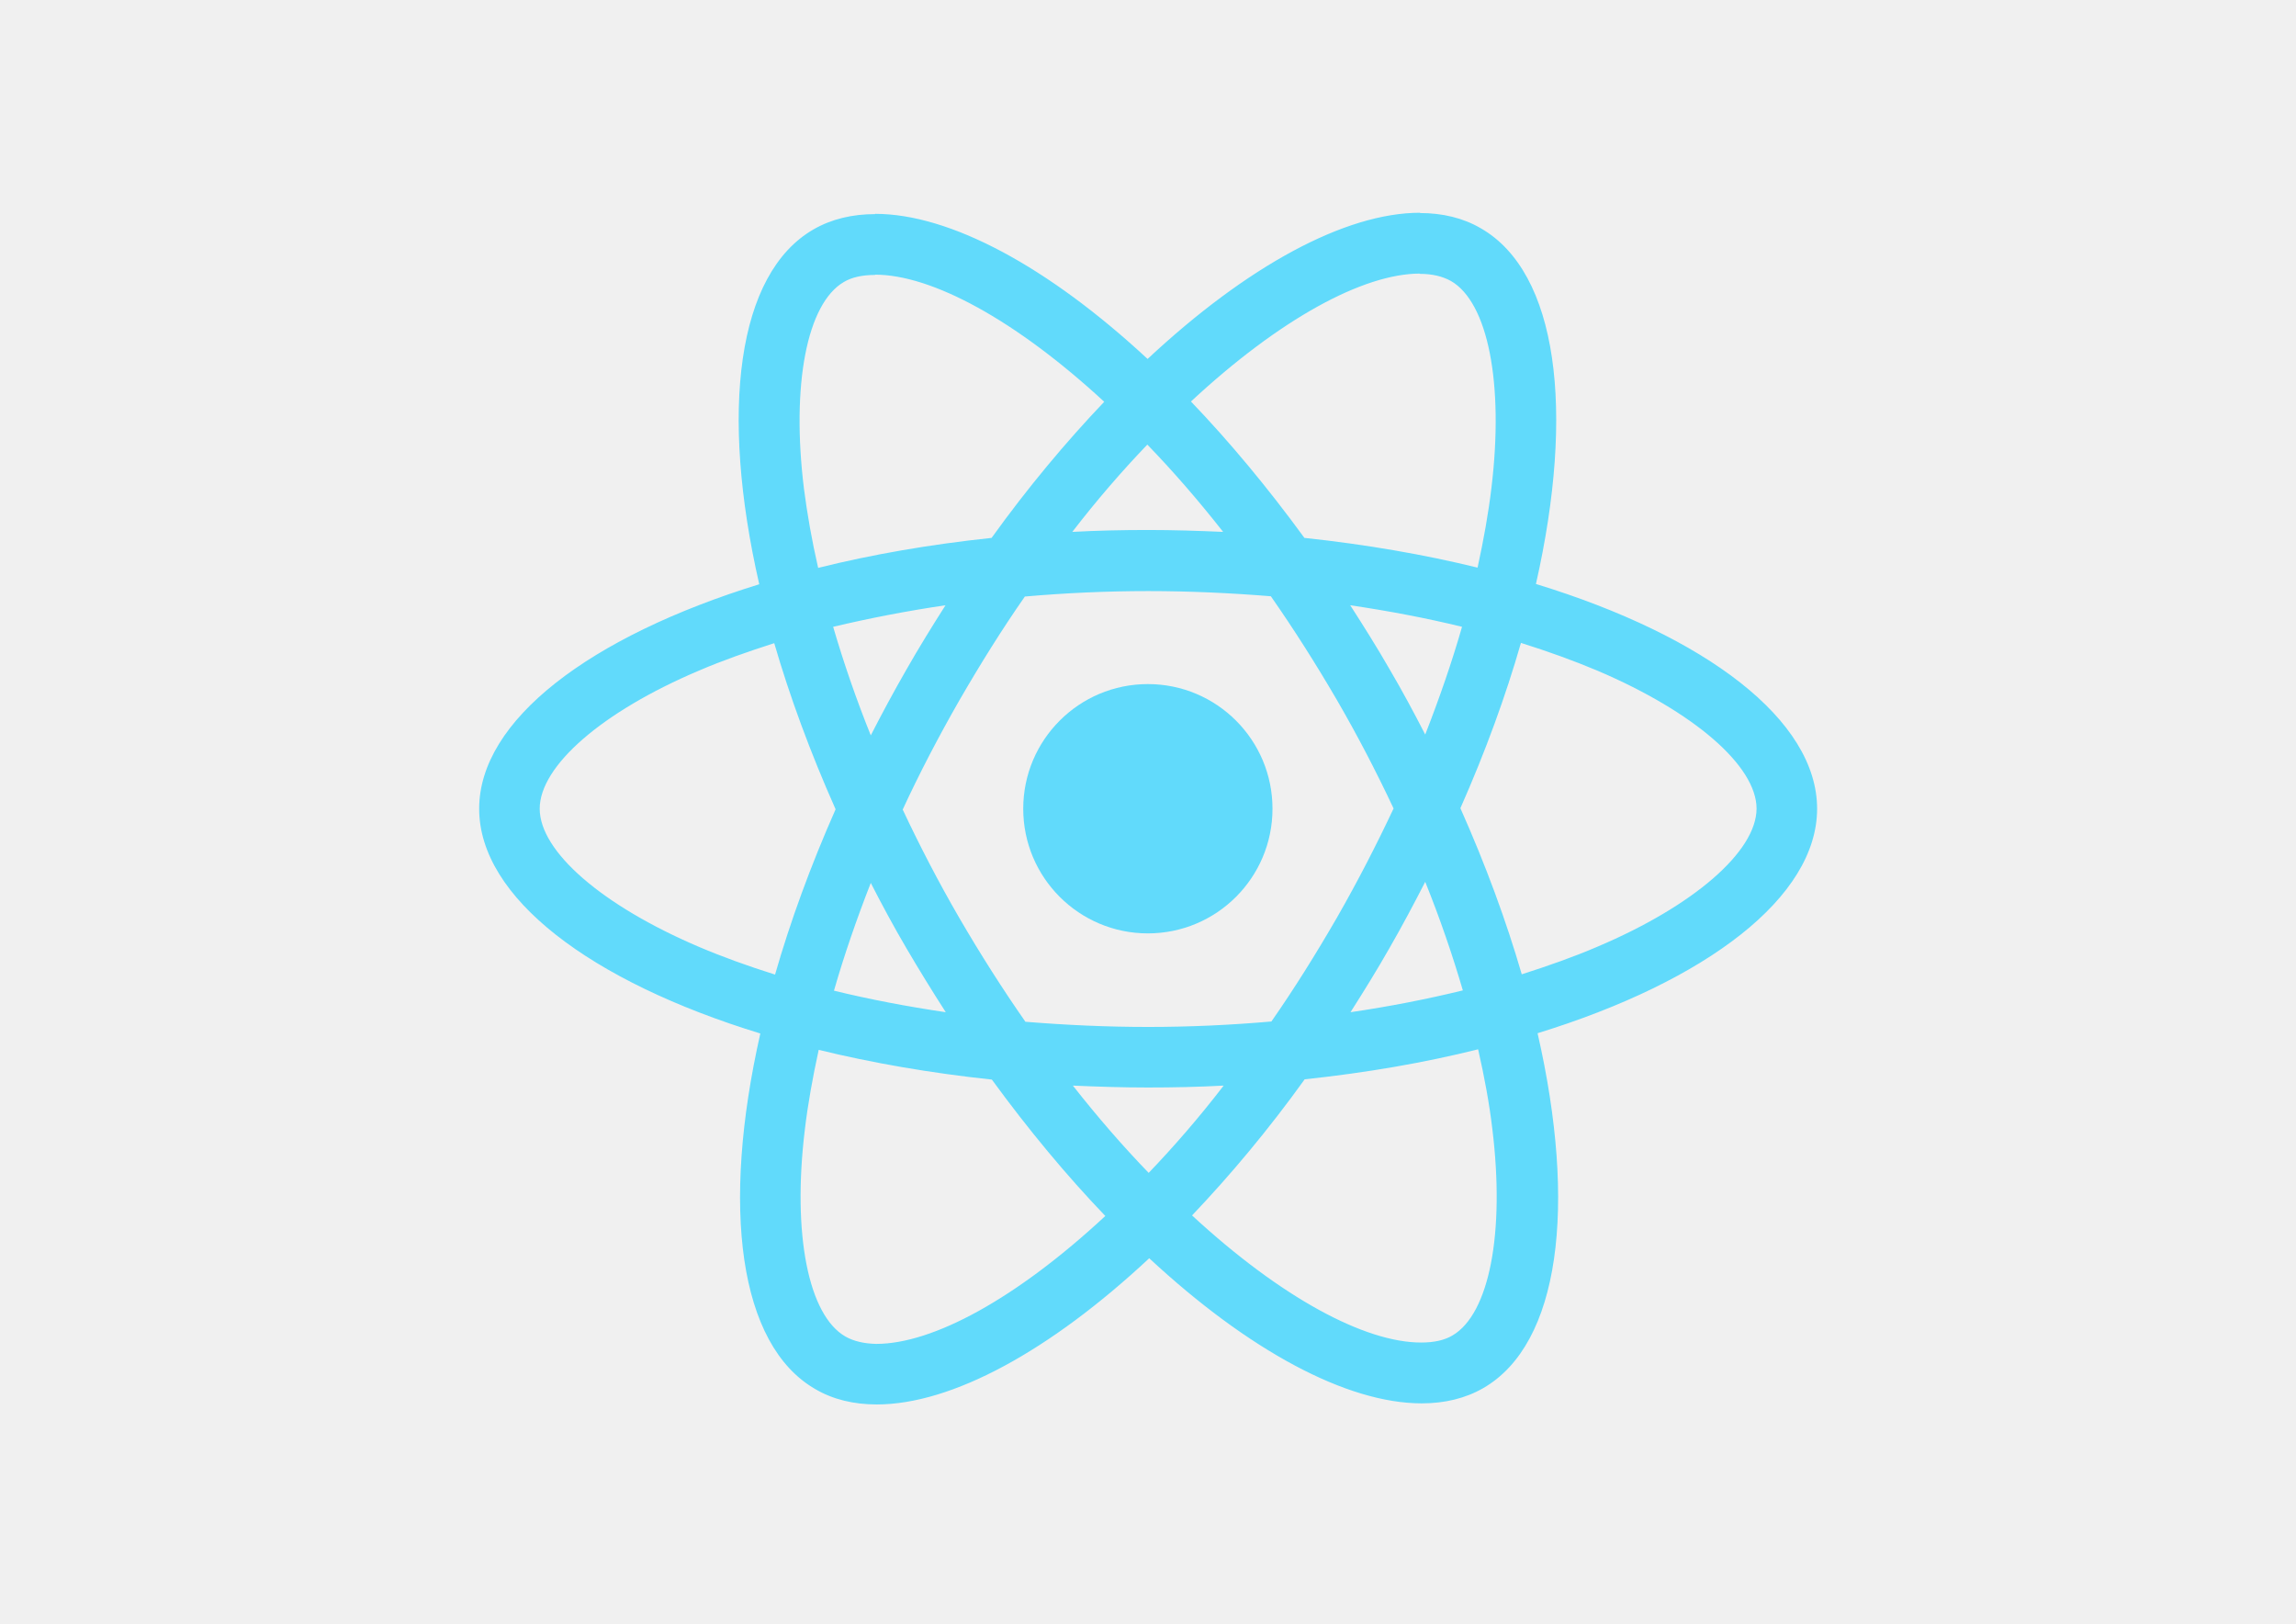
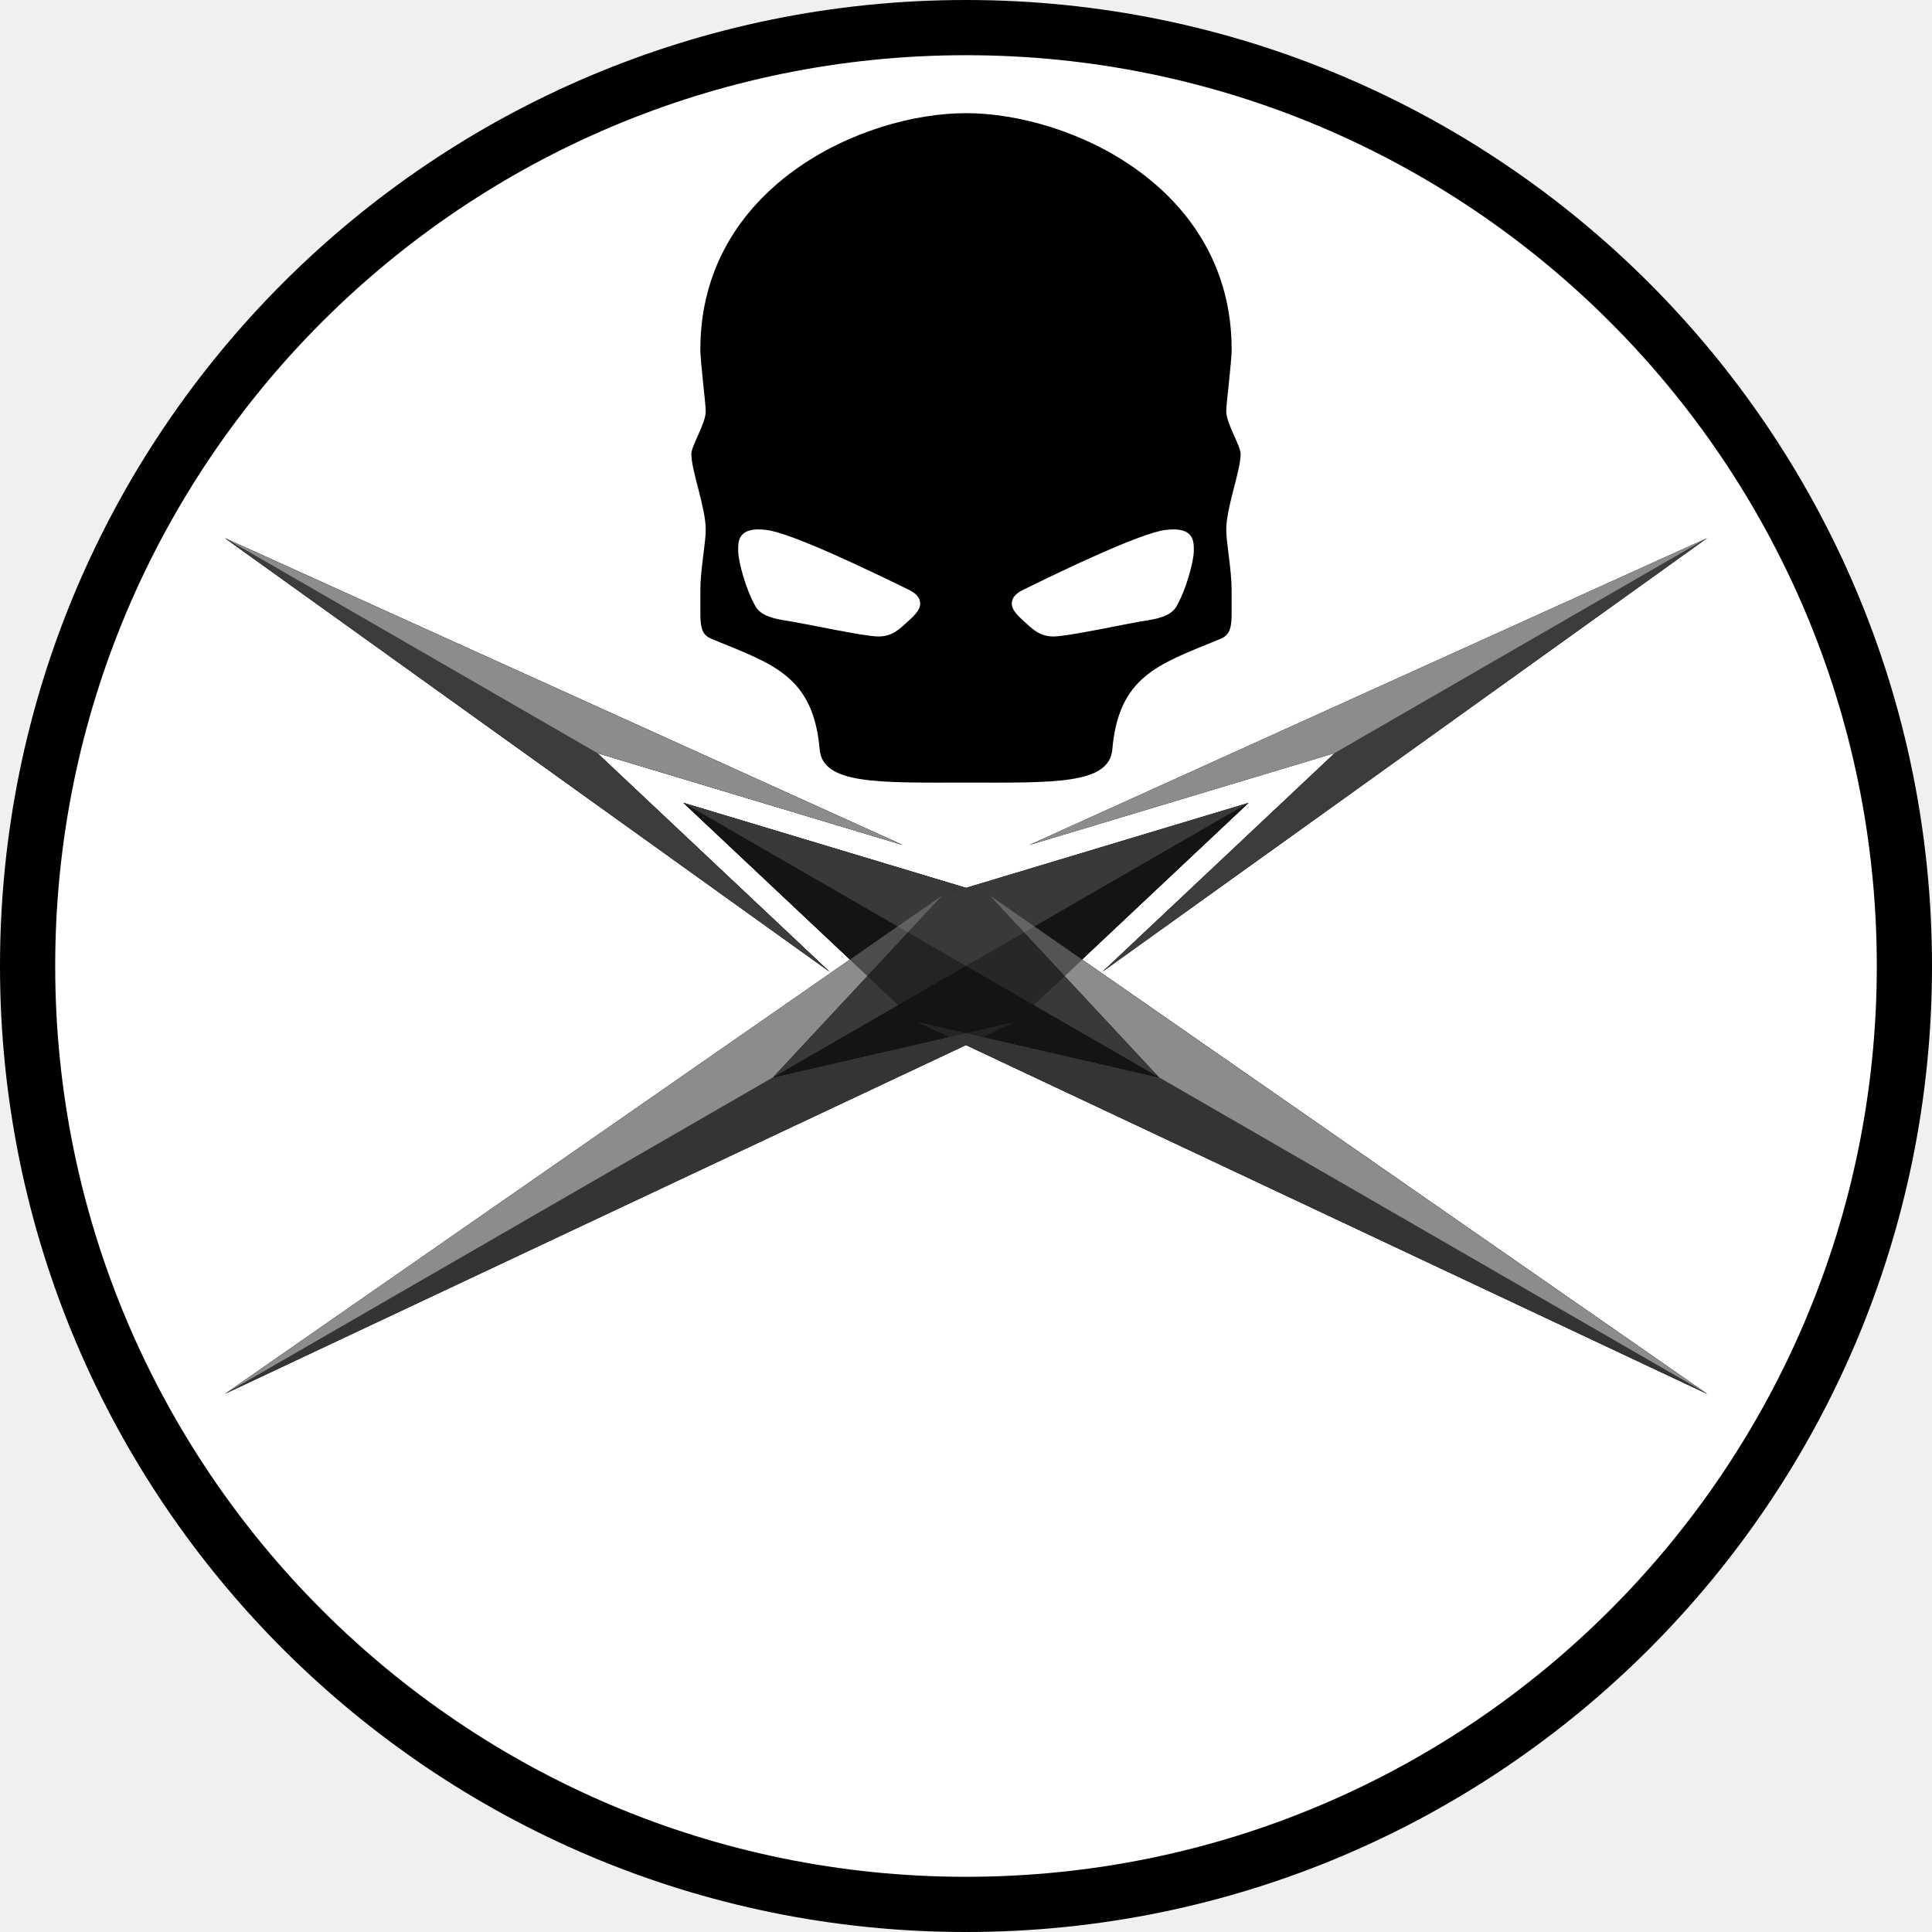
- <svg xmlns="http://www.w3.org/2000/svg" viewBox="0 0 841.9 595.3">
-   <g fill="#61DAFB">
-     <path d="M666.3 296.5c0-32.5-40.7-63.3-103.1-82.4 14.4-63.6 8-114.2-20.2-130.4-6.5-3.8-14.1-5.6-22.4-5.6v22.3c4.6 0 8.3.9 11.4 2.6 13.6 7.8 19.5 37.5 14.9 75.7-1.1 9.4-2.9 19.3-5.1 29.4-19.6-4.8-41-8.5-63.5-10.9-13.5-18.5-27.5-35.3-41.6-50 32.6-30.3 63.2-46.9 84-46.9V78c-27.5 0-63.5 19.6-99.9 53.6-36.4-33.8-72.4-53.2-99.9-53.2v22.3c20.7 0 51.4 16.5 84 46.6-14 14.7-28 31.4-41.3 49.9-22.6 2.4-44 6.1-63.6 11-2.3-10-4-19.7-5.2-29-4.7-38.2 1.1-67.9 14.6-75.8 3-1.8 6.9-2.6 11.5-2.6V78.5c-8.4 0-16 1.8-22.6 5.6-28.1 16.2-34.4 66.7-19.9 130.1-62.2 19.2-102.7 49.9-102.7 82.3 0 32.5 40.7 63.3 103.1 82.4-14.4 63.6-8 114.2 20.2 130.4 6.5 3.8 14.1 5.6 22.5 5.6 27.5 0 63.5-19.6 99.9-53.6 36.4 33.8 72.4 53.2 99.9 53.2 8.4 0 16-1.8 22.6-5.6 28.1-16.2 34.4-66.7 19.9-130.1 62-19.1 102.5-49.9 102.5-82.3zm-130.2-66.7c-3.7 12.9-8.3 26.2-13.5 39.5-4.1-8-8.4-16-13.1-24-4.6-8-9.5-15.8-14.4-23.4 14.2 2.1 27.9 4.7 41 7.9zm-45.8 106.5c-7.8 13.5-15.8 26.3-24.1 38.2-14.9 1.3-30 2-45.2 2-15.1 0-30.2-.7-45-1.9-8.3-11.9-16.4-24.6-24.2-38-7.6-13.1-14.5-26.4-20.8-39.8 6.2-13.4 13.2-26.8 20.7-39.9 7.8-13.5 15.8-26.3 24.1-38.2 14.9-1.3 30-2 45.2-2 15.1 0 30.2.7 45 1.9 8.3 11.9 16.4 24.6 24.2 38 7.6 13.1 14.5 26.4 20.8 39.8-6.3 13.4-13.2 26.8-20.7 39.9zm32.3-13c5.4 13.4 10 26.8 13.8 39.8-13.1 3.2-26.9 5.9-41.2 8 4.9-7.7 9.8-15.6 14.4-23.7 4.6-8 8.9-16.1 13-24.1zM421.2 430c-9.3-9.6-18.6-20.3-27.8-32 9 .4 18.2.7 27.5.7 9.4 0 18.7-.2 27.8-.7-9 11.7-18.3 22.4-27.5 32zm-74.4-58.9c-14.2-2.1-27.9-4.7-41-7.9 3.7-12.9 8.3-26.2 13.5-39.5 4.1 8 8.4 16 13.1 24 4.7 8 9.5 15.8 14.4 23.4zM420.7 163c9.3 9.6 18.6 20.3 27.8 32-9-.4-18.2-.7-27.5-.7-9.4 0-18.7.2-27.8.7 9-11.7 18.3-22.4 27.5-32zm-74 58.9c-4.9 7.7-9.8 15.6-14.4 23.7-4.6 8-8.9 16-13 24-5.4-13.4-10-26.8-13.8-39.8 13.1-3.1 26.9-5.8 41.2-7.9zm-90.5 125.2c-35.4-15.1-58.3-34.9-58.3-50.6 0-15.7 22.9-35.6 58.3-50.6 8.6-3.7 18-7 27.7-10.1 5.7 19.6 13.2 40 22.5 60.9-9.2 20.8-16.6 41.1-22.2 60.6-9.9-3.1-19.3-6.5-28-10.2zM310 490c-13.6-7.8-19.5-37.5-14.9-75.7 1.1-9.4 2.9-19.3 5.1-29.4 19.6 4.8 41 8.5 63.5 10.9 13.5 18.5 27.5 35.3 41.6 50-32.6 30.3-63.2 46.9-84 46.9-4.5-.1-8.3-1-11.3-2.7zm237.2-76.2c4.7 38.2-1.1 67.9-14.6 75.8-3 1.8-6.9 2.6-11.5 2.6-20.7 0-51.4-16.5-84-46.6 14-14.7 28-31.4 41.3-49.9 22.6-2.4 44-6.1 63.6-11 2.3 10.1 4.1 19.8 5.2 29.1zm38.5-66.7c-8.6 3.7-18 7-27.7 10.1-5.7-19.6-13.2-40-22.5-60.9 9.2-20.8 16.6-41.1 22.2-60.6 9.9 3.1 19.3 6.5 28.1 10.2 35.4 15.1 58.3 34.9 58.3 50.6-.1 15.7-23 35.6-58.4 50.6zM320.8 78.4z" />
-     <circle cx="420.9" cy="296.5" r="45.7" />
-     <path d="M520.5 78.1z" />
+ <svg xmlns="http://www.w3.org/2000/svg" id="svg8" version="1.1" viewBox="0 0 350 350" height="350" width="350">
+   <defs id="defs2">
+     <clipPath id="clipPath2162" clipPathUnits="userSpaceOnUse">
+       <g style="display:none;fill:#000000;fill-opacity:1;stroke:none" id="g2168">
+         <path id="path2164" d="m 133.732,99.879 c 0.033,1.918 1.408,6.907 3.005,9.723 0.831,1.711 2.764,2.363 5.392,2.784 3.501,0.511 14.292,2.917 17.015,2.917 2.511,0 3.83,-1.347 5.303,-2.696 1.081,-1.013 2.254,-2.046 2.254,-3.226 0,-1.355 -1.096,-2.064 -2.254,-2.631 -6.858,-3.359 -21.096,-10.224 -25.633,-10.75 -5.147,-0.632 -5.114,2.063 -5.082,3.879 z" style="fill:#000000;fill-opacity:1;stroke:none;stroke-width:1px;stroke-linecap:butt;stroke-linejoin:miter;stroke-opacity:1" />
+         <path style="fill:#000000;fill-opacity:1;stroke:none;stroke-width:1px;stroke-linecap:butt;stroke-linejoin:miter;stroke-opacity:1" d="m 216.268,99.879 c -0.033,1.918 -1.408,6.907 -3.005,9.723 -0.831,1.711 -2.764,2.363 -5.392,2.784 -3.501,0.511 -14.292,2.917 -17.015,2.917 -2.511,0 -3.83,-1.347 -5.303,-2.696 -1.081,-1.013 -2.254,-2.046 -2.254,-3.226 0,-1.355 1.096,-2.064 2.254,-2.631 6.858,-3.359 21.096,-10.224 25.633,-10.75 5.147,-0.632 5.114,2.063 5.082,3.879 z" id="path2166" />
+       </g>
+       <path d="M 120.246,15.5 H 229.754 V 146.78 H 120.246 Z m 13.485,84.379 c 0.033,1.918 1.408,6.907 3.005,9.723 0.831,1.711 2.764,2.363 5.392,2.784 3.501,0.511 14.292,2.917 17.015,2.917 2.511,0 3.83,-1.347 5.303,-2.696 1.081,-1.013 2.254,-2.046 2.254,-3.226 0,-1.355 -1.096,-2.064 -2.254,-2.631 -6.858,-3.359 -21.096,-10.224 -25.633,-10.75 -5.147,-0.632 -5.114,2.063 -5.082,3.879 z m 82.537,-4e-6 c 0.031,-1.815 0.065,-4.511 -5.082,-3.879 -4.537,0.526 -18.775,7.391 -25.633,10.75 -1.158,0.567 -2.254,1.275 -2.254,2.631 0,1.18 1.173,2.213 2.254,3.226 1.473,1.349 2.793,2.696 5.303,2.696 2.723,0 13.513,-2.406 17.015,-2.917 2.628,-0.421 4.561,-1.074 5.392,-2.784 1.597,-2.815 2.972,-7.805 3.005,-9.723 z" class="powerclip" style="fill:#000000;fill-opacity:1;stroke:none" id="lpe_path-effect2170" />
+     </clipPath>
+   </defs>
+   <g id="layer1">
+     <circle r="175" cy="175" cx="175" id="path847" style="fill:#000000;fill-opacity:1;fill-rule:evenodd" />
+     <circle r="165" style="fill:#ffffff;fill-opacity:1;fill-rule:evenodd;stroke-width:0.943" id="path847-3" cx="175" cy="175" />
+     <g transform="translate(336.581,95.38946)" id="g1507">
+       <g transform="matrix(-0.05175781,0.08964716,-0.6439501,-0.3717847,45.71314,264.9796)" id="g939-1">
+         <path style="fill:#000000;fill-opacity:1;stroke:none;stroke-width:1;stroke-linecap:butt;stroke-linejoin:miter;stroke-miterlimit:4;stroke-dasharray:none;stroke-opacity:1;paint-order:stroke fill markers" d="m -549.561,157.625 127.961,212.32 -127.961,75.639 -127.961,-75.638 z" id="path915-9" />
+         <path style="fill:#343434;fill-opacity:1;stroke:none;stroke-width:1;stroke-linecap:butt;stroke-linejoin:miter;stroke-miterlimit:4;stroke-dasharray:none;stroke-opacity:1;paint-order:stroke fill markers" d="m -549.561,157.625 -9e-4,154.159 127.962,58.161 z" id="path917-8" />
+         <path style="fill:#141414;fill-opacity:1;stroke:none;stroke-width:1;stroke-linecap:butt;stroke-linejoin:miter;stroke-miterlimit:4;stroke-dasharray:none;stroke-opacity:1;paint-order:stroke fill markers" d="m -549.562,311.783 127.962,58.161 -127.961,75.639 z" id="path919-4" />
+         <path style="fill:#8c8c8c;fill-opacity:1;stroke:none;stroke-width:1px;stroke-linecap:butt;stroke-linejoin:miter;stroke-opacity:1" d="m -549.561,157.625 -9e-4,154.159 -127.961,58.161 z" id="path921-6" />
+         <path style="fill:#393939;fill-opacity:1;stroke:none;stroke-width:1px;stroke-linecap:butt;stroke-linejoin:miter;stroke-opacity:1" d="m -549.562,311.783 -127.96,58.162 127.961,75.638 z" id="path923-8" />
+         <path style="fill:#000000;fill-opacity:1;stroke:none;stroke-width:1px;stroke-linecap:butt;stroke-linejoin:miter;stroke-opacity:1" d="m -677.523,394.211 127.962,75.6 128.037,-75.599 -128.038,180.32 z" id="path925-7" />
+         <path style="fill:#3c3c3c;fill-opacity:1;stroke:none;stroke-width:1px;stroke-linecap:butt;stroke-linejoin:miter;stroke-opacity:1" d="m -549.561,469.811 128.037,-75.599 -128.038,180.32 z" id="path927-1" />
+         <path style="fill:#8c8c8c;fill-opacity:1;stroke:none;stroke-width:1px;stroke-linecap:butt;stroke-linejoin:miter;stroke-opacity:1" d="m -677.523,394.211 127.961,180.321 9e-4,-104.721 z" id="path929-3" />
+       </g>
+       <g id="g939-1-6" transform="matrix(0.05175781,0.08964716,0.6439501,-0.3717847,-368.8753,264.9796)">
+         <path id="path915-9-9" d="m -549.561,157.625 127.961,212.32 -127.961,75.639 -127.961,-75.638 z" style="fill:#000000;fill-opacity:1;stroke:none;stroke-width:1;stroke-linecap:butt;stroke-linejoin:miter;stroke-miterlimit:4;stroke-dasharray:none;stroke-opacity:1;paint-order:stroke fill markers" />
+         <path id="path917-8-3" d="m -549.561,157.625 -9e-4,154.159 127.962,58.161 z" style="fill:#343434;fill-opacity:1;stroke:none;stroke-width:1;stroke-linecap:butt;stroke-linejoin:miter;stroke-miterlimit:4;stroke-dasharray:none;stroke-opacity:1;paint-order:stroke fill markers" />
+         <path id="path919-4-9" d="m -549.562,311.783 127.962,58.161 -127.961,75.639 z" style="fill:#141414;fill-opacity:1;stroke:none;stroke-width:1;stroke-linecap:butt;stroke-linejoin:miter;stroke-miterlimit:4;stroke-dasharray:none;stroke-opacity:1;paint-order:stroke fill markers" />
+         <path id="path921-6-7" d="m -549.561,157.625 -9e-4,154.159 -127.961,58.161 z" style="fill:#8c8c8c;fill-opacity:1;stroke:none;stroke-width:1px;stroke-linecap:butt;stroke-linejoin:miter;stroke-opacity:1" />
+         <path id="path923-8-9" d="m -549.562,311.783 -127.96,58.162 127.961,75.638 z" style="fill:#393939;fill-opacity:1;stroke:none;stroke-width:1px;stroke-linecap:butt;stroke-linejoin:miter;stroke-opacity:1" />
+         <path id="path925-7-3" d="m -677.523,394.211 127.962,75.6 128.037,-75.599 -128.038,180.32 z" style="fill:#000000;fill-opacity:1;stroke:none;stroke-width:1px;stroke-linecap:butt;stroke-linejoin:miter;stroke-opacity:1" />
+         <path id="path927-1-3" d="m -549.561,469.811 128.037,-75.599 -128.038,180.32 z" style="fill:#3c3c3c;fill-opacity:1;stroke:none;stroke-width:1px;stroke-linecap:butt;stroke-linejoin:miter;stroke-opacity:1" />
+         <path id="path929-3-2" d="m -677.523,394.211 127.961,180.321 9e-4,-104.721 z" style="fill:#8c8c8c;fill-opacity:1;stroke:none;stroke-width:1px;stroke-linecap:butt;stroke-linejoin:miter;stroke-opacity:1" />
+       </g>
+       <g id="g939-1-1" transform="matrix(-0.05175781,0.08964716,-0.6439501,-0.3717847,45.71312,264.9796)" style="opacity:0.5">
+         <path id="path915-9-1" d="m -549.561,157.625 127.961,212.32 -127.961,75.639 -127.961,-75.638 z" style="fill:#000000;fill-opacity:1;stroke:none;stroke-width:1;stroke-linecap:butt;stroke-linejoin:miter;stroke-miterlimit:4;stroke-dasharray:none;stroke-opacity:1;paint-order:stroke fill markers" />
+         <path id="path917-8-5" d="m -549.561,157.625 -9e-4,154.159 127.962,58.161 z" style="fill:#343434;fill-opacity:1;stroke:none;stroke-width:1;stroke-linecap:butt;stroke-linejoin:miter;stroke-miterlimit:4;stroke-dasharray:none;stroke-opacity:1;paint-order:stroke fill markers" />
+         <path id="path919-4-6" d="m -549.562,311.783 127.962,58.161 -127.961,75.639 z" style="fill:#141414;fill-opacity:1;stroke:none;stroke-width:1;stroke-linecap:butt;stroke-linejoin:miter;stroke-miterlimit:4;stroke-dasharray:none;stroke-opacity:1;paint-order:stroke fill markers" />
+         <path id="path921-6-8" d="m -549.561,157.625 -9e-4,154.159 -127.961,58.161 z" style="fill:#8c8c8c;fill-opacity:1;stroke:none;stroke-width:1px;stroke-linecap:butt;stroke-linejoin:miter;stroke-opacity:1" />
+         <path id="path923-8-0" d="m -549.562,311.783 -127.96,58.162 127.961,75.638 z" style="fill:#393939;fill-opacity:1;stroke:none;stroke-width:1px;stroke-linecap:butt;stroke-linejoin:miter;stroke-opacity:1" />
+         <path id="path925-7-7" d="m -677.523,394.211 127.962,75.6 128.037,-75.599 -128.038,180.32 z" style="fill:#000000;fill-opacity:1;stroke:none;stroke-width:1px;stroke-linecap:butt;stroke-linejoin:miter;stroke-opacity:1" />
+         <path id="path927-1-7" d="m -549.561,469.811 128.037,-75.599 -128.038,180.32 z" style="fill:#3c3c3c;fill-opacity:1;stroke:none;stroke-width:1px;stroke-linecap:butt;stroke-linejoin:miter;stroke-opacity:1" />
+         <path id="path929-3-4" d="m -677.523,394.211 127.961,180.321 9e-4,-104.721 z" style="fill:#8c8c8c;fill-opacity:1;stroke:none;stroke-width:1px;stroke-linecap:butt;stroke-linejoin:miter;stroke-opacity:1" />
+       </g>
+       <g transform="matrix(0.05175781,0.08964716,0.6439501,-0.3717847,-368.8753,264.9796)" id="g939-1-6-8" style="opacity:0.25">
+         <path style="fill:#000000;fill-opacity:1;stroke:none;stroke-width:1;stroke-linecap:butt;stroke-linejoin:miter;stroke-miterlimit:4;stroke-dasharray:none;stroke-opacity:1;paint-order:stroke fill markers" d="m -549.561,157.625 127.961,212.32 -127.961,75.639 -127.961,-75.638 z" id="path915-9-9-8" />
+         <path style="fill:#343434;fill-opacity:1;stroke:none;stroke-width:1;stroke-linecap:butt;stroke-linejoin:miter;stroke-miterlimit:4;stroke-dasharray:none;stroke-opacity:1;paint-order:stroke fill markers" d="m -549.561,157.625 -9e-4,154.159 127.962,58.161 z" id="path917-8-3-3" />
+         <path style="fill:#141414;fill-opacity:1;stroke:none;stroke-width:1;stroke-linecap:butt;stroke-linejoin:miter;stroke-miterlimit:4;stroke-dasharray:none;stroke-opacity:1;paint-order:stroke fill markers" d="m -549.562,311.783 127.962,58.161 -127.961,75.639 z" id="path919-4-9-3" />
+         <path style="fill:#8c8c8c;fill-opacity:1;stroke:none;stroke-width:1px;stroke-linecap:butt;stroke-linejoin:miter;stroke-opacity:1" d="m -549.561,157.625 -9e-4,154.159 -127.961,58.161 z" id="path921-6-7-0" />
+         <path style="fill:#393939;fill-opacity:1;stroke:none;stroke-width:1px;stroke-linecap:butt;stroke-linejoin:miter;stroke-opacity:1" d="m -549.562,311.783 -127.96,58.162 127.961,75.638 z" id="path923-8-9-4" />
+         <path style="fill:#000000;fill-opacity:1;stroke:none;stroke-width:1px;stroke-linecap:butt;stroke-linejoin:miter;stroke-opacity:1" d="m -677.523,394.211 127.962,75.6 128.037,-75.599 -128.038,180.32 z" id="path925-7-3-8" />
+         <path style="fill:#3c3c3c;fill-opacity:1;stroke:none;stroke-width:1px;stroke-linecap:butt;stroke-linejoin:miter;stroke-opacity:1" d="m -549.561,469.811 128.037,-75.599 -128.038,180.32 z" id="path927-1-3-8" />
+         <path style="fill:#8c8c8c;fill-opacity:1;stroke:none;stroke-width:1px;stroke-linecap:butt;stroke-linejoin:miter;stroke-opacity:1" d="m -677.523,394.211 127.961,180.321 9e-4,-104.721 z" id="path929-3-2-9" />
+       </g>
+       <g style="opacity:0.25" transform="matrix(-0.05175781,0.08964716,-0.6439501,-0.3717847,45.71312,264.9796)" id="g939-1-1-1">
+         <path style="fill:#000000;fill-opacity:1;stroke:none;stroke-width:1;stroke-linecap:butt;stroke-linejoin:miter;stroke-miterlimit:4;stroke-dasharray:none;stroke-opacity:1;paint-order:stroke fill markers" d="m -549.561,157.625 127.961,212.32 -127.961,75.639 -127.961,-75.638 z" id="path915-9-1-2" />
+         <path style="fill:#343434;fill-opacity:1;stroke:none;stroke-width:1;stroke-linecap:butt;stroke-linejoin:miter;stroke-miterlimit:4;stroke-dasharray:none;stroke-opacity:1;paint-order:stroke fill markers" d="m -549.561,157.625 -9e-4,154.159 127.962,58.161 z" id="path917-8-5-8" />
+         <path style="fill:#141414;fill-opacity:1;stroke:none;stroke-width:1;stroke-linecap:butt;stroke-linejoin:miter;stroke-miterlimit:4;stroke-dasharray:none;stroke-opacity:1;paint-order:stroke fill markers" d="m -549.562,311.783 127.962,58.161 -127.961,75.639 z" id="path919-4-6-7" />
+         <path style="fill:#8c8c8c;fill-opacity:1;stroke:none;stroke-width:1px;stroke-linecap:butt;stroke-linejoin:miter;stroke-opacity:1" d="m -549.561,157.625 -9e-4,154.159 -127.961,58.161 z" id="path921-6-8-2" />
+         <path style="fill:#393939;fill-opacity:1;stroke:none;stroke-width:1px;stroke-linecap:butt;stroke-linejoin:miter;stroke-opacity:1" d="m -549.562,311.783 -127.96,58.162 127.961,75.638 z" id="path923-8-0-2" />
+         <path style="fill:#000000;fill-opacity:1;stroke:none;stroke-width:1px;stroke-linecap:butt;stroke-linejoin:miter;stroke-opacity:1" d="m -677.523,394.211 127.962,75.6 128.037,-75.599 -128.038,180.32 z" id="path925-7-7-0" />
+         <path style="fill:#3c3c3c;fill-opacity:1;stroke:none;stroke-width:1px;stroke-linecap:butt;stroke-linejoin:miter;stroke-opacity:1" d="m -549.561,469.811 128.037,-75.599 -128.038,180.32 z" id="path927-1-7-0" />
+         <path style="fill:#8c8c8c;fill-opacity:1;stroke:none;stroke-width:1px;stroke-linecap:butt;stroke-linejoin:miter;stroke-opacity:1" d="m -677.523,394.211 127.961,180.321 9e-4,-104.721 z" id="path929-3-4-8" />
+       </g>
+     </g>
+     <path clip-path="url(#clipPath2162)" d="m 175,20.5 c -18.751,0 -48.118,13.305 -48.129,42.809 -7.9e-4,2.197 0.982,9.85 0.982,11.191 0,2.225 -2.607,6.229 -2.607,7.75 0,3.064 2.607,9.667 2.607,13.75 0,2.234 -0.973,7.292 -0.973,10.75 v 4.531 c 0,3.718 0.969,4.032 2.785,4.773 10.562,4.314 17.684,6.578 18.826,19.709 0.558,6.407 10.814,6.012 26.508,6.012 15.694,0 25.95,0.396 26.508,-6.012 1.143,-13.131 8.264,-15.395 18.826,-19.709 1.816,-0.742 2.785,-1.055 2.785,-4.773 V 106.75 c 0,-3.458 -0.973,-8.516 -0.973,-10.75 0,-4.083 2.607,-10.686 2.607,-13.75 0,-1.521 -2.607,-5.525 -2.607,-7.75 0,-1.341 0.983,-8.994 0.982,-11.191 C 223.118,33.805 193.751,20.5 175,20.5 Z" style="fill:#000000;fill-opacity:1;stroke:none;stroke-width:1px;stroke-linecap:butt;stroke-linejoin:miter;stroke-opacity:1" id="path1567" />
  </g>
</svg>
